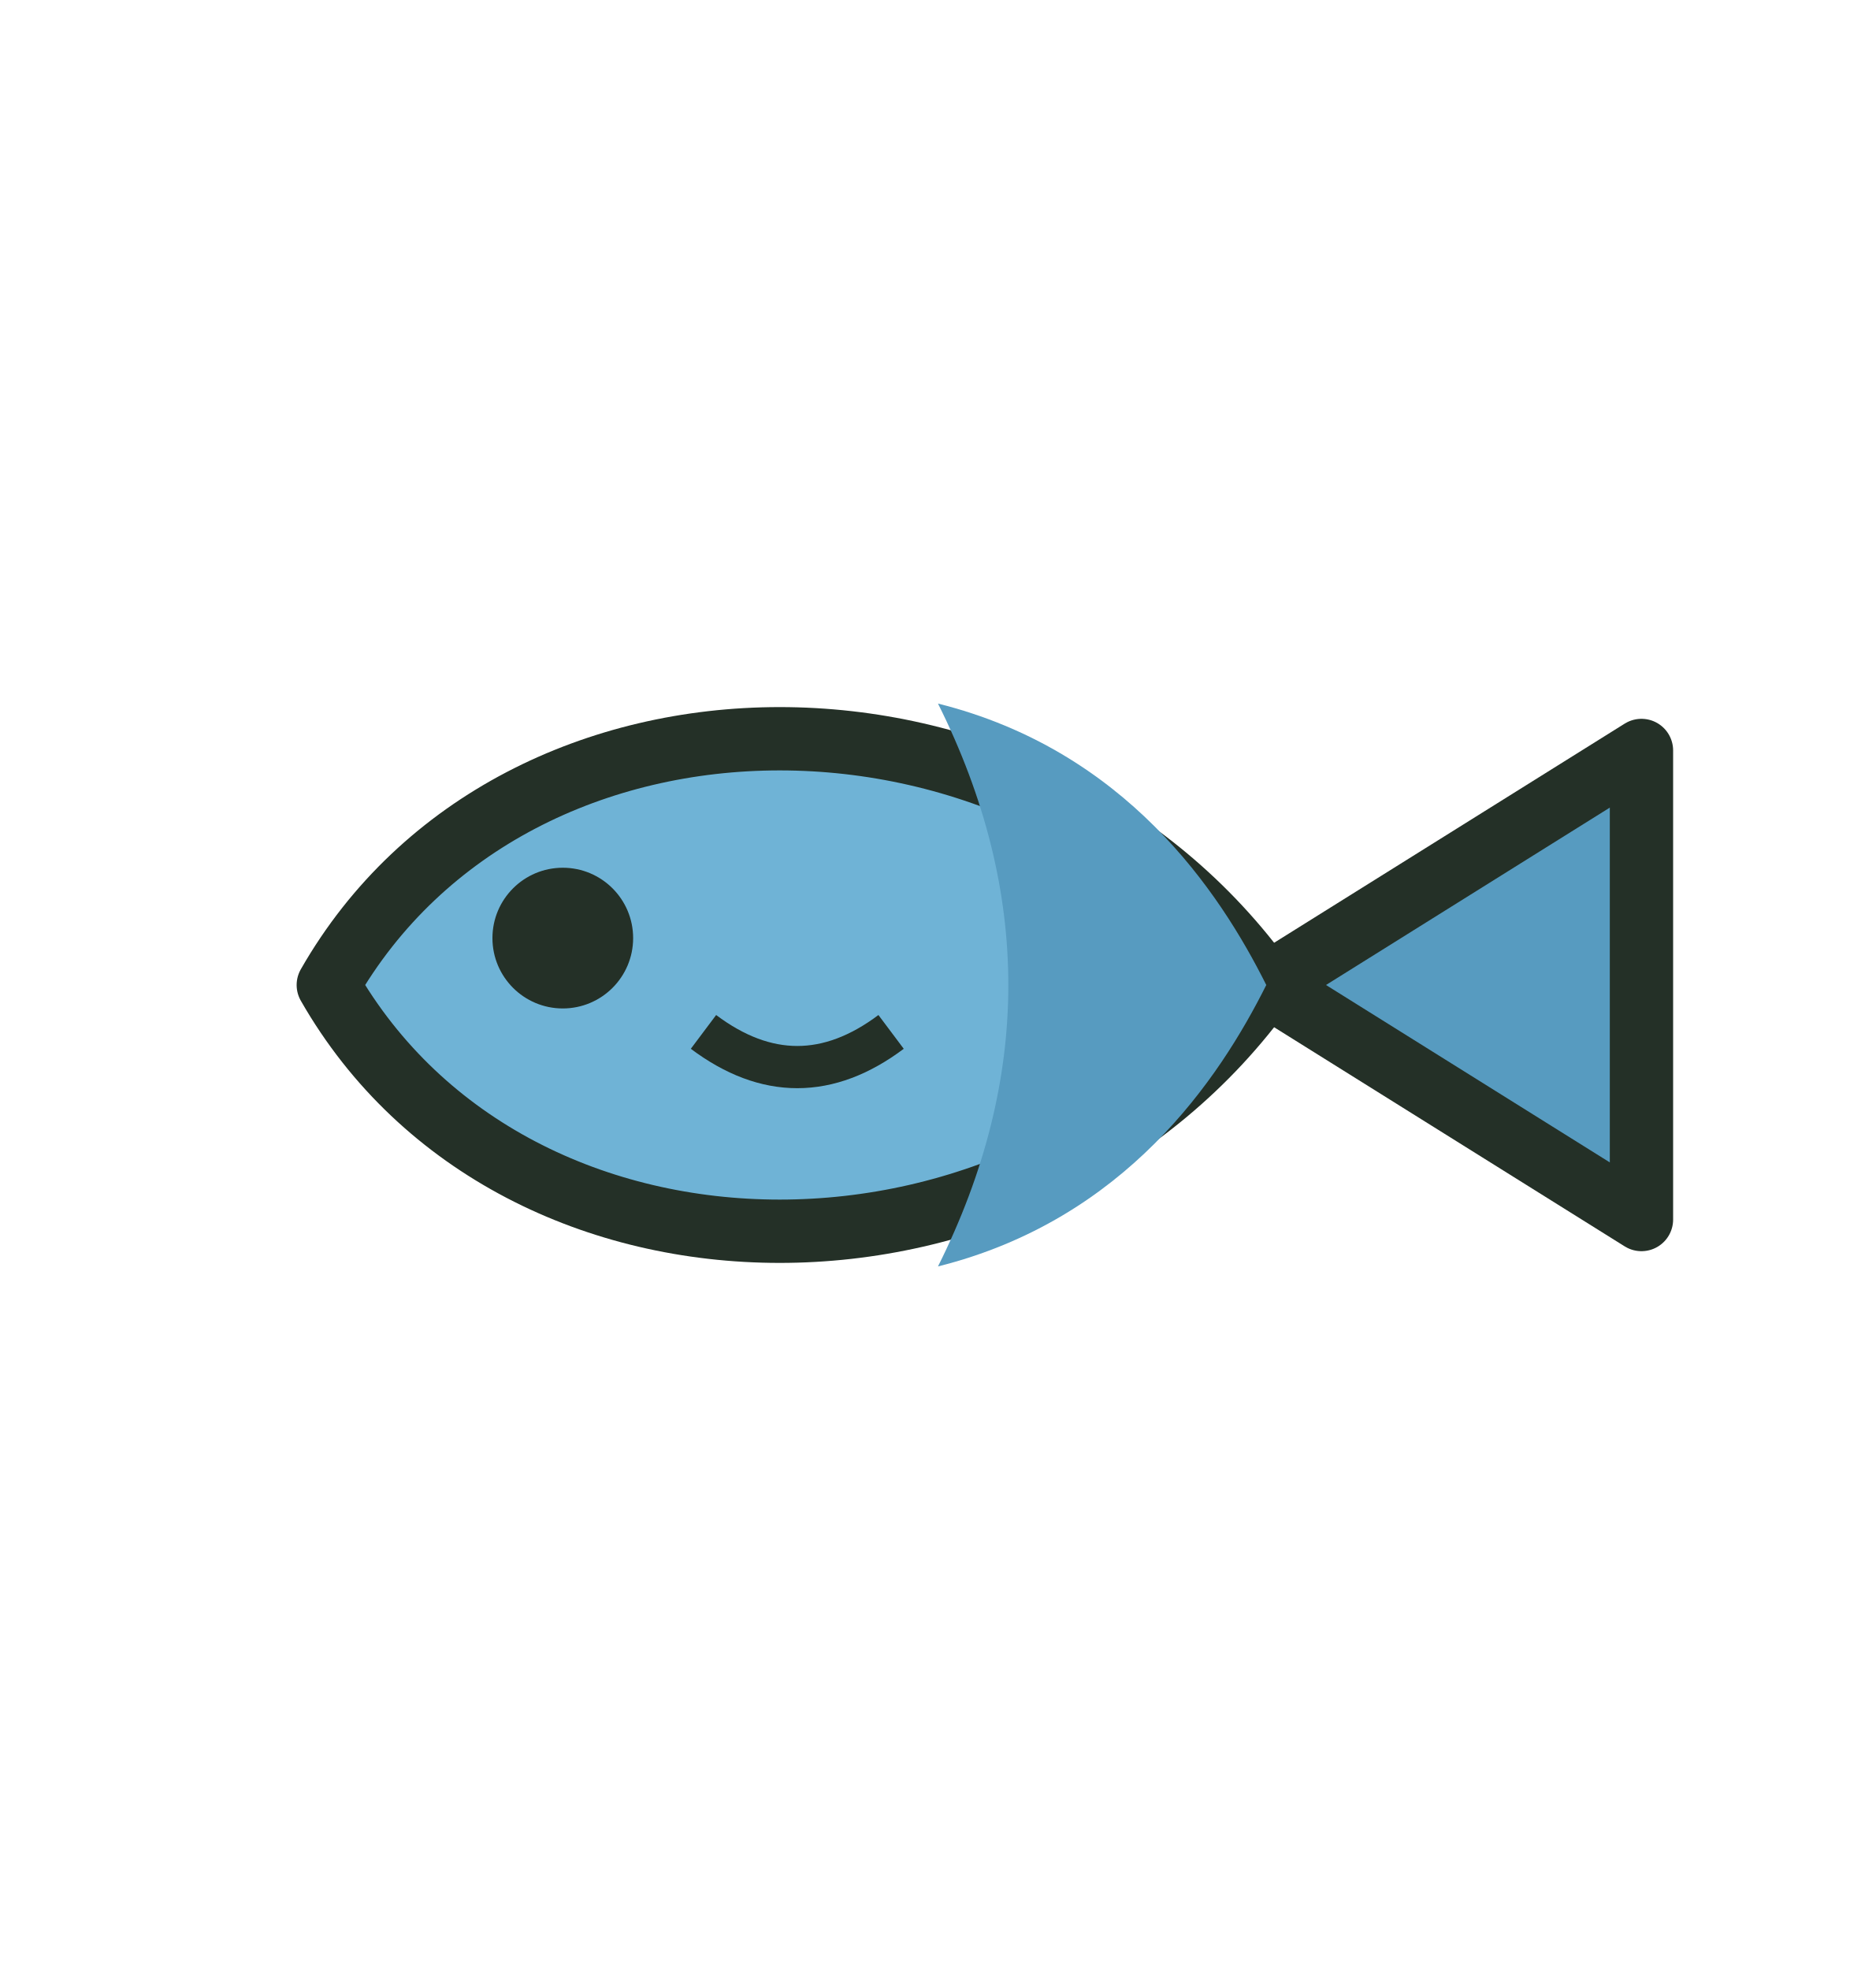
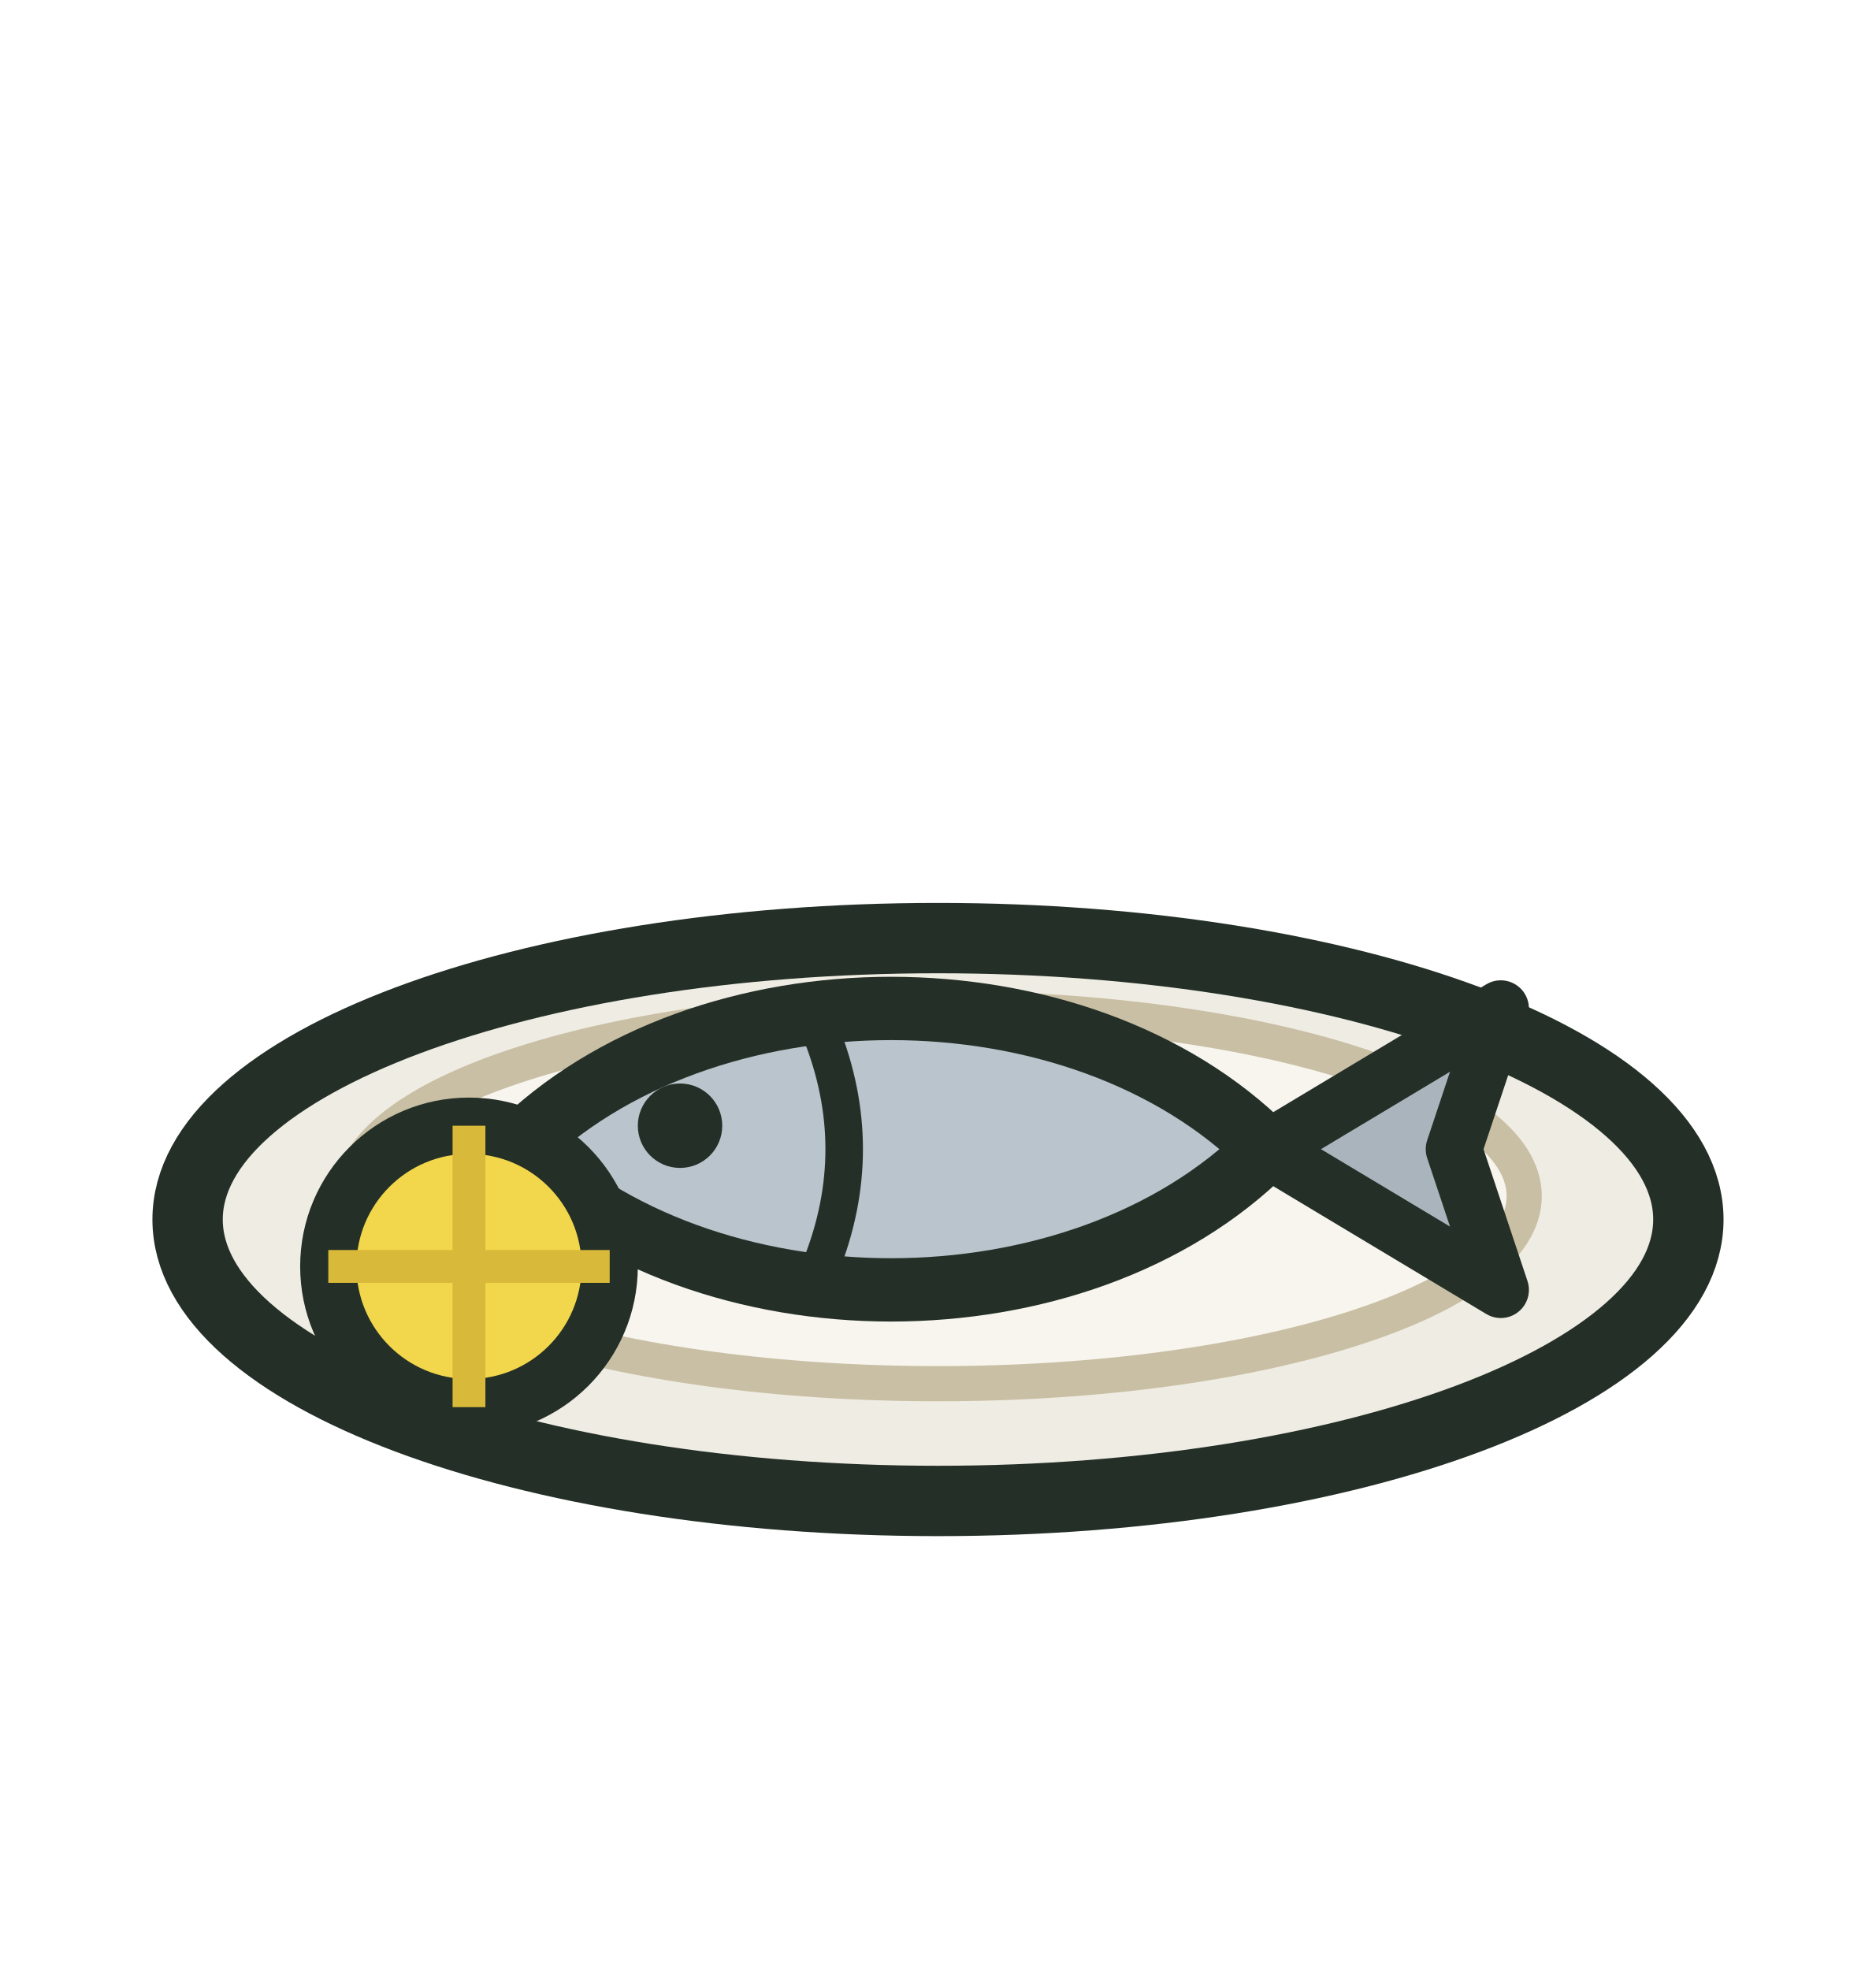
<svg xmlns="http://www.w3.org/2000/svg" viewBox="0 0 80 84">
-   <path d="M54,42 C44,28 22,28 14,42 C22,56 44,56 54,42 Z" fill="#6FB3D6" stroke="#243027" stroke-width="2.7" stroke-linejoin="round" />
-   <path d="M54,42 L70,32 L70,52 Z" fill="#579BC0" stroke="#243027" stroke-width="2.7" stroke-linejoin="round" />
-   <path d="M40,30 Q46,42 40,54 C48,52 52,46 54,42 C52,38 48,32 40,30 Z" fill="#579BC0" />
-   <circle cx="24" cy="40" r="3" fill="#243027" />
-   <path d="M30,44 q4,3 8,0" fill="none" stroke="#243027" stroke-width="1.8" />
+   <ellipse cx="40" cy="52" rx="32" ry="12" fill="#EFECE3" stroke="#243027" stroke-width="3" />
+   <ellipse cx="40" cy="51" rx="25" ry="8" fill="#F7F5EE" stroke="#C9BFA4" stroke-width="1.5" />
+   <path d="M22,49 C30,41 46,41 54,49 C46,57 30,57 22,49 Z" fill="#B9C4CC" stroke="#243027" stroke-width="2.7" stroke-linejoin="round" />
+   <path d="M54,49 L64,43 L62,49 L64,55 Z" fill="#A9B4BC" stroke="#243027" stroke-width="2.4" stroke-linejoin="round" />
+   <circle cx="29" cy="48" r="1.8" fill="#243027" />
+   <path d="M35,44 Q37,49 35,54" fill="none" stroke="#243027" stroke-width="1.6" />
+   <circle cx="20" cy="54" r="6" fill="#F2D64B" stroke="#243027" stroke-width="2.4" />
+   <path d="M20,48 L20,60 M14,54 L26,54" stroke="#D9B93A" stroke-width="1.4" />
</svg>
